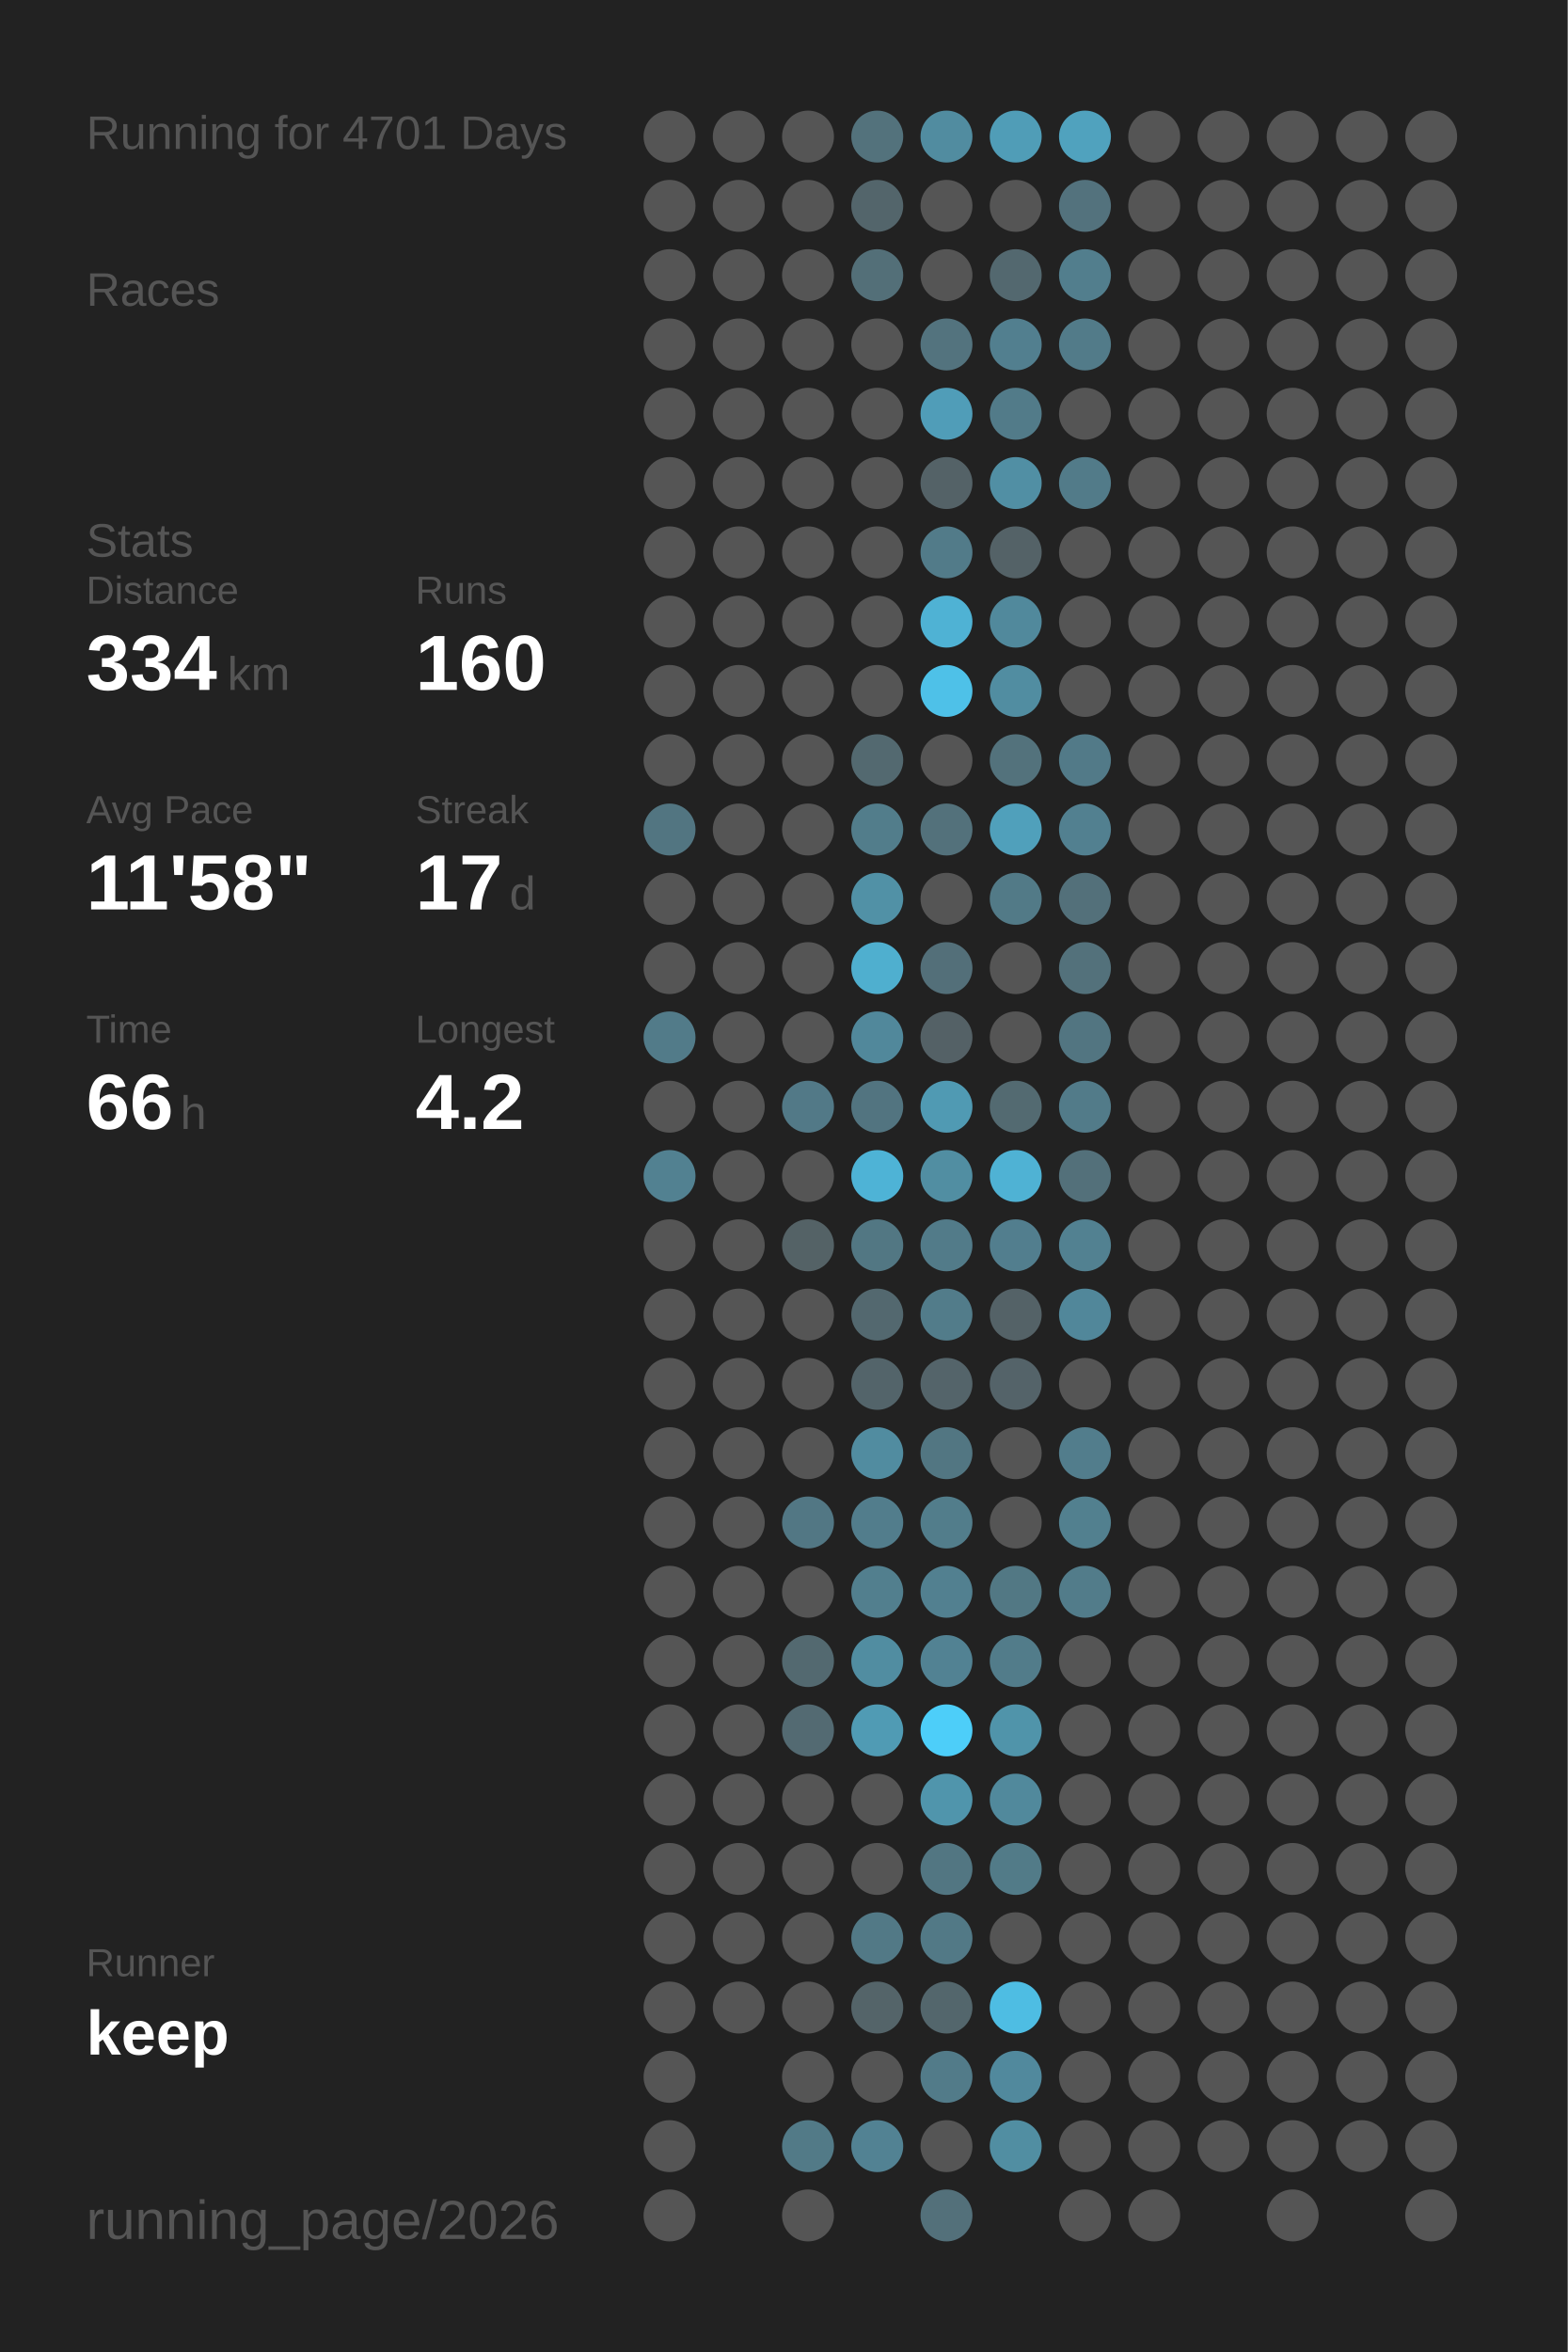
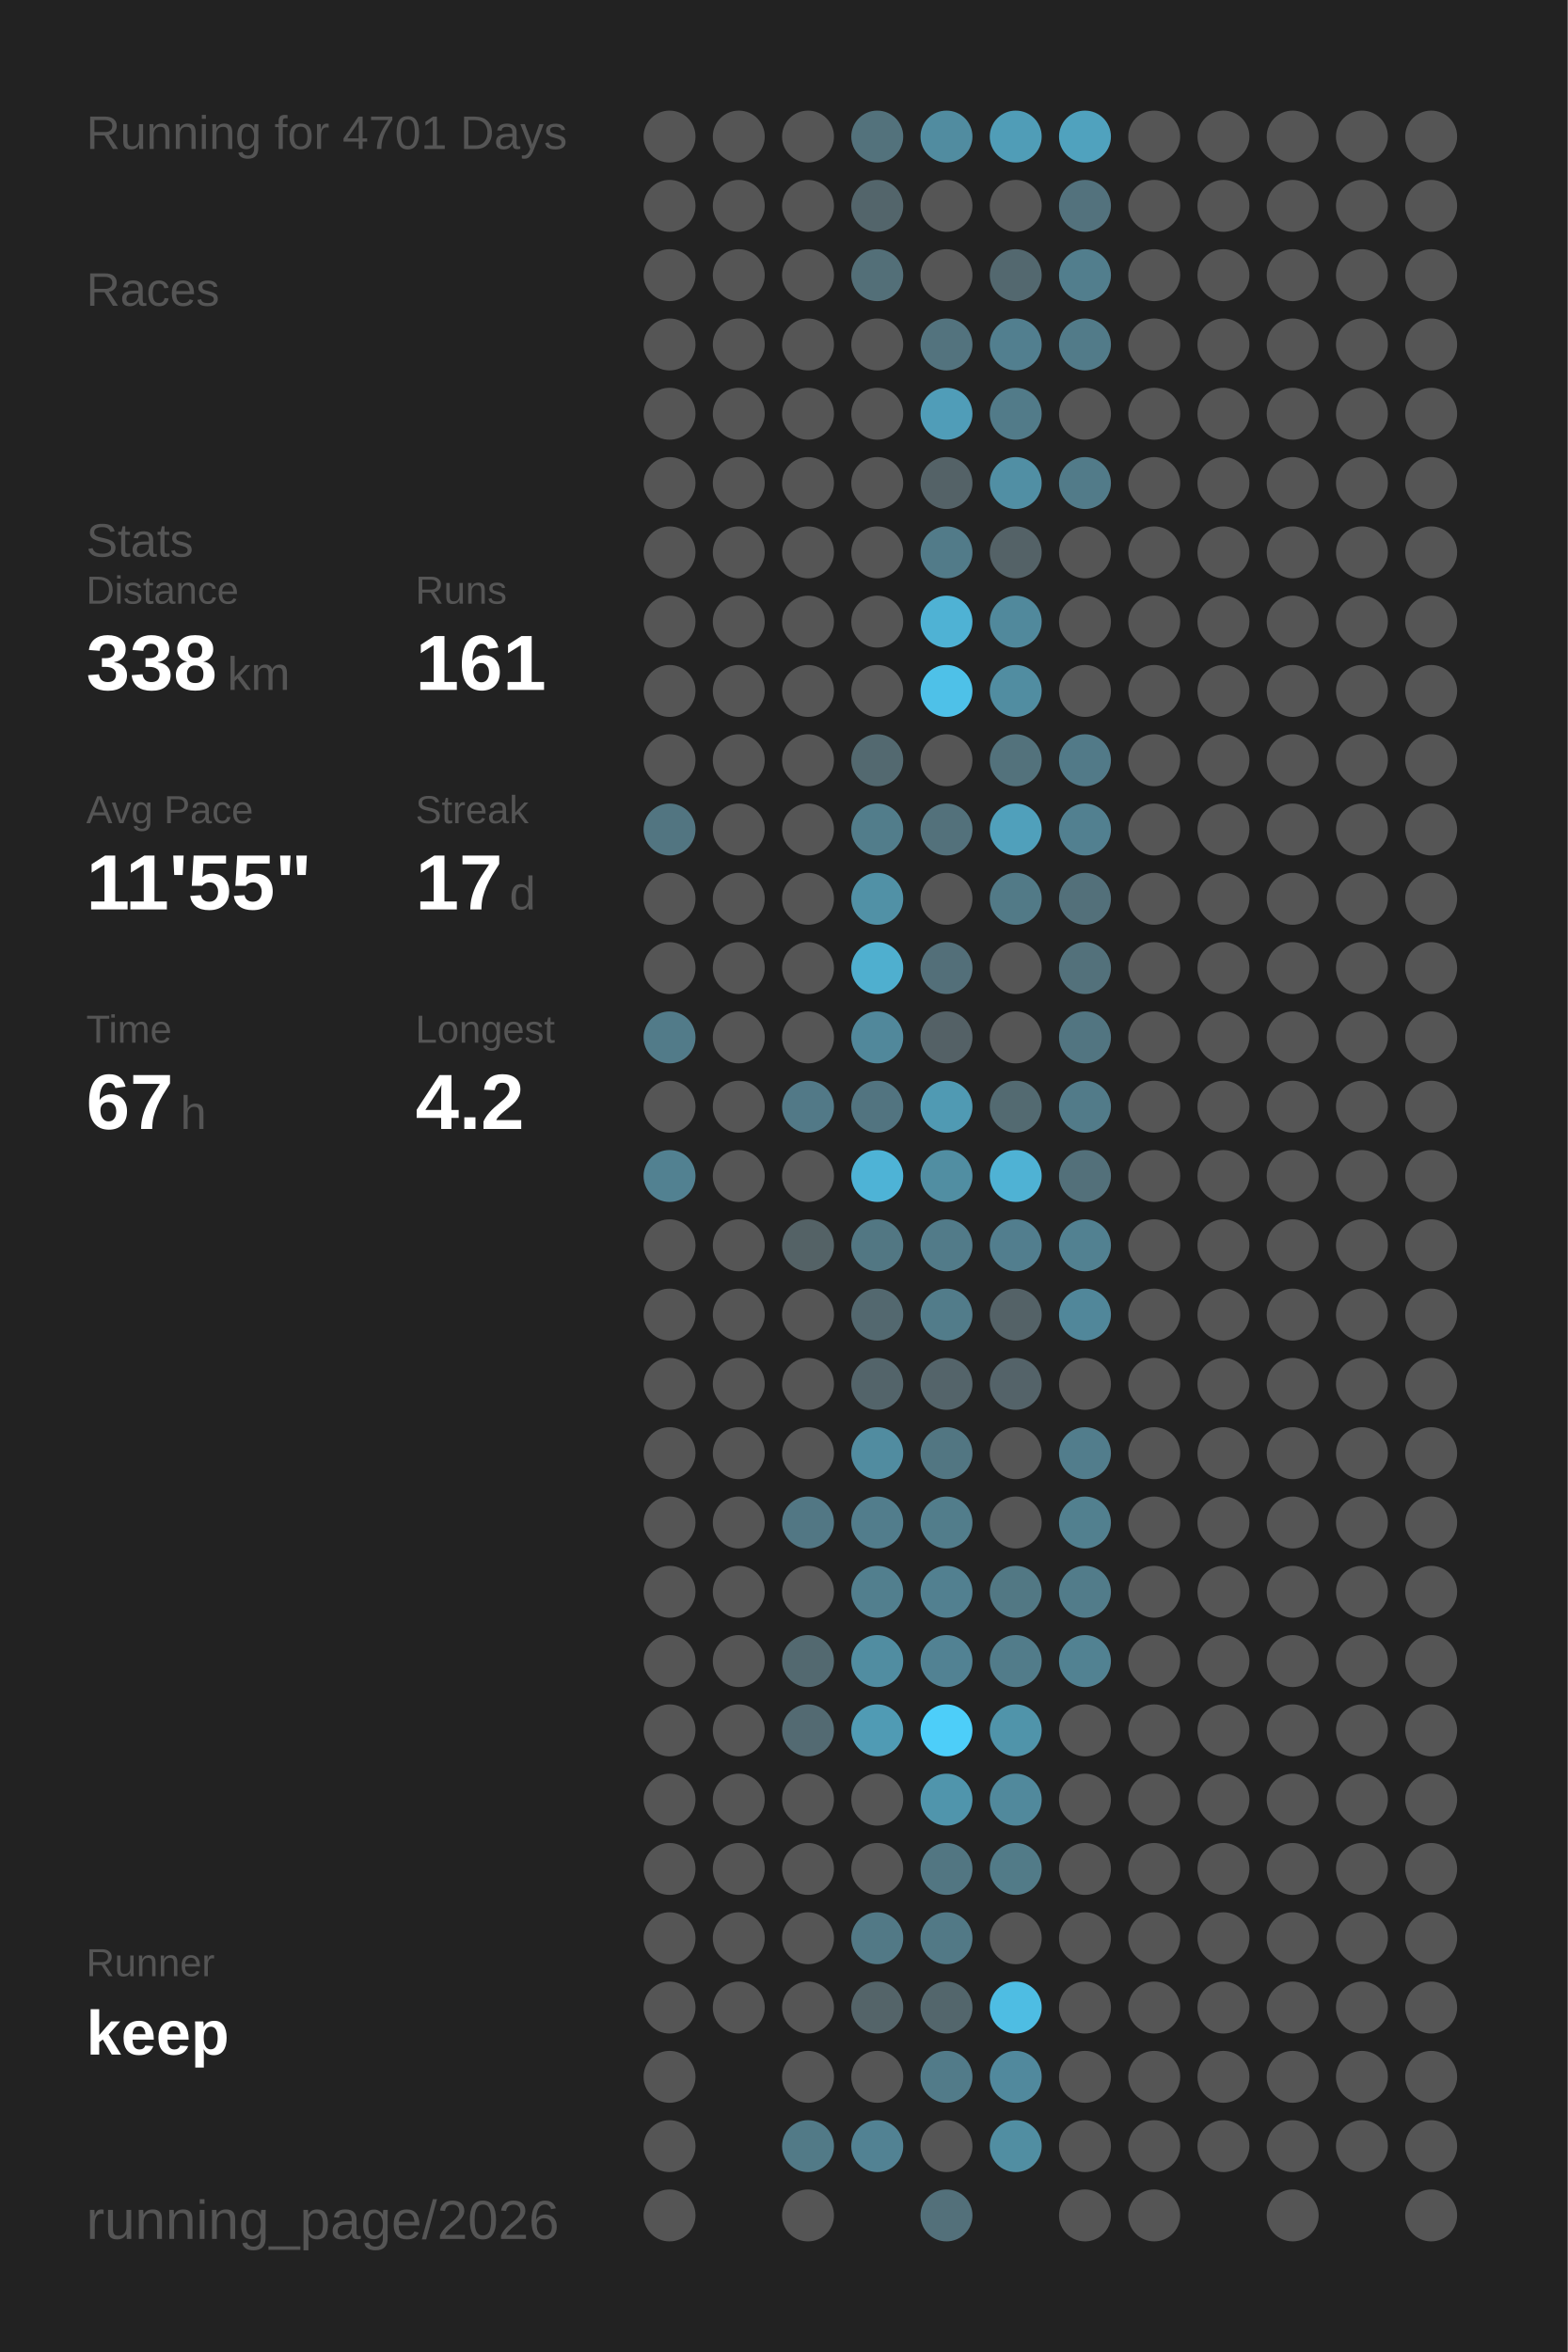
<svg xmlns="http://www.w3.org/2000/svg" baseProfile="full" height="300mm" version="1.1" viewBox="0,0,200,300" width="200mm">
  <defs />
  <rect fill="#222222" height="300" width="200" x="0" y="0" />
  <text fill="#555555" style="font-size:6px; font-family:Arial;" x="11" y="19">Running for 4701 Days</text>
  <text fill="#555555" style="font-size:6px; font-family:Arial;" x="11" y="39">Races</text>
  <text fill="#555555" style="font-size:6px; font-family:Arial;" x="11" y="71">Stats</text>
  <text fill="#555555" style="font-size:5px; font-family:Arial;" x="11" y="77">Distance</text>
-   <text fill="#FFFFFF" style="font-size:10px; font-family:Arial; font-weight:bold;" x="11" y="88">334</text>
+   <text fill="#FFFFFF" style="font-size:10px; font-family:Arial; font-weight:bold;" x="11" y="88">338</text>
  <text fill="#555555" style="font-size:6px; font-family:Arial;" x="29" y="88">km</text>
  <text fill="#555555" style="font-size:5px; font-family:Arial;" x="53" y="77">Runs</text>
-   <text fill="#FFFFFF" style="font-size:10px; font-family:Arial; font-weight:bold;" x="53" y="88">160</text>
+   <text fill="#FFFFFF" style="font-size:10px; font-family:Arial; font-weight:bold;" x="53" y="88">161</text>
  <text fill="#555555" style="font-size:5px; font-family:Arial;" x="11" y="105">Avg Pace</text>
-   <text fill="#FFFFFF" style="font-size:10px; font-family:Arial; font-weight:bold;" x="11" y="116">11'58"</text>
+   <text fill="#FFFFFF" style="font-size:10px; font-family:Arial; font-weight:bold;" x="11" y="116">11'55"</text>
  <text fill="#555555" style="font-size:5px; font-family:Arial;" x="53" y="105">Streak</text>
  <text fill="#FFFFFF" style="font-size:10px; font-family:Arial; font-weight:bold;" x="53" y="116">17</text>
  <text fill="#555555" style="font-size:6px; font-family:Arial;" x="65" y="116">d</text>
  <text fill="#555555" style="font-size:5px; font-family:Arial;" x="11" y="133">Time</text>
-   <text fill="#FFFFFF" style="font-size:10px; font-family:Arial; font-weight:bold;" x="11" y="144">66</text>
+   <text fill="#FFFFFF" style="font-size:10px; font-family:Arial; font-weight:bold;" x="11" y="144">67</text>
  <text fill="#555555" style="font-size:6px; font-family:Arial;" x="23" y="144">h</text>
  <text fill="#555555" style="font-size:5px; font-family:Arial;" x="53" y="133">Longest</text>
  <text fill="#FFFFFF" style="font-size:10px; font-family:Arial; font-weight:bold;" x="53" y="144">4.2</text>
  <text fill="#555555" style="font-size:5px; font-family:Arial;" x="11" y="252.065">Runner</text>
  <text fill="#FFFFFF" style="font-size:8px; font-family:Arial; font-weight:bold;" x="11" y="262.065">keep</text>
  <text fill="#555555" style="font-size:7px; font-family:Arial;" x="11" y="285.581">running_page/2026</text>
  <circle cx="85.417" cy="17.419" fill="#555555" r="3.312" />
  <circle cx="85.417" cy="26.258" fill="#555555" r="3.312" />
  <circle cx="85.417" cy="35.097" fill="#555555" r="3.312" />
  <circle cx="85.417" cy="43.935" fill="#555555" r="3.312" />
  <circle cx="85.417" cy="52.774" fill="#555555" r="3.312" />
  <circle cx="85.417" cy="61.613" fill="#555555" r="3.312" />
  <circle cx="85.417" cy="70.452" fill="#555555" r="3.312" />
  <circle cx="85.417" cy="79.29" fill="#555555" r="3.312" />
  <circle cx="85.417" cy="88.129" fill="#555555" r="3.312" />
  <circle cx="85.417" cy="96.968" fill="#555555" r="3.312" />
  <circle cx="85.417" cy="105.806" fill="#527581" r="3.312" />
  <circle cx="85.417" cy="114.645" fill="#555555" r="3.312" />
  <circle cx="85.417" cy="123.484" fill="#555555" r="3.312" />
  <circle cx="85.417" cy="132.323" fill="#527b89" r="3.312" />
  <circle cx="85.417" cy="141.161" fill="#555555" r="3.312" />
  <circle cx="85.417" cy="150" fill="#528191" r="3.312" />
  <circle cx="85.417" cy="158.839" fill="#555555" r="3.312" />
  <circle cx="85.417" cy="167.677" fill="#555555" r="3.312" />
  <circle cx="85.417" cy="176.516" fill="#555555" r="3.312" />
  <circle cx="85.417" cy="185.355" fill="#555555" r="3.312" />
  <circle cx="85.417" cy="194.194" fill="#555555" r="3.312" />
  <circle cx="85.417" cy="203.032" fill="#555555" r="3.312" />
  <circle cx="85.417" cy="211.871" fill="#555555" r="3.312" />
  <circle cx="85.417" cy="220.71" fill="#555555" r="3.312" />
  <circle cx="85.417" cy="229.548" fill="#555555" r="3.312" />
  <circle cx="85.417" cy="238.387" fill="#555555" r="3.312" />
  <circle cx="85.417" cy="247.226" fill="#555555" r="3.312" />
  <circle cx="85.417" cy="256.065" fill="#555555" r="3.312" />
  <circle cx="85.417" cy="264.903" fill="#555555" r="3.312" />
  <circle cx="85.417" cy="273.742" fill="#555555" r="3.312" />
  <circle cx="85.417" cy="282.581" fill="#555555" r="3.312" />
  <circle cx="94.25" cy="17.419" fill="#555555" r="3.312" />
  <circle cx="94.25" cy="26.258" fill="#555555" r="3.312" />
  <circle cx="94.25" cy="35.097" fill="#555555" r="3.312" />
  <circle cx="94.25" cy="43.935" fill="#555555" r="3.312" />
  <circle cx="94.25" cy="52.774" fill="#555555" r="3.312" />
  <circle cx="94.25" cy="61.613" fill="#555555" r="3.312" />
  <circle cx="94.25" cy="70.452" fill="#555555" r="3.312" />
  <circle cx="94.25" cy="79.29" fill="#555555" r="3.312" />
  <circle cx="94.25" cy="88.129" fill="#555555" r="3.312" />
  <circle cx="94.25" cy="96.968" fill="#555555" r="3.312" />
  <circle cx="94.25" cy="105.806" fill="#555555" r="3.312" />
  <circle cx="94.25" cy="114.645" fill="#555555" r="3.312" />
  <circle cx="94.25" cy="123.484" fill="#555555" r="3.312" />
  <circle cx="94.25" cy="132.323" fill="#555555" r="3.312" />
  <circle cx="94.25" cy="141.161" fill="#555555" r="3.312" />
  <circle cx="94.25" cy="150" fill="#555555" r="3.312" />
  <circle cx="94.25" cy="158.839" fill="#555555" r="3.312" />
  <circle cx="94.25" cy="167.677" fill="#555555" r="3.312" />
  <circle cx="94.25" cy="176.516" fill="#555555" r="3.312" />
  <circle cx="94.25" cy="185.355" fill="#555555" r="3.312" />
  <circle cx="94.25" cy="194.194" fill="#555555" r="3.312" />
  <circle cx="94.25" cy="203.032" fill="#555555" r="3.312" />
  <circle cx="94.25" cy="211.871" fill="#555555" r="3.312" />
  <circle cx="94.25" cy="220.71" fill="#555555" r="3.312" />
  <circle cx="94.25" cy="229.548" fill="#555555" r="3.312" />
  <circle cx="94.25" cy="238.387" fill="#555555" r="3.312" />
  <circle cx="94.25" cy="247.226" fill="#555555" r="3.312" />
  <circle cx="94.25" cy="256.065" fill="#555555" r="3.312" />
  <circle cx="103.083" cy="17.419" fill="#555555" r="3.312" />
  <circle cx="103.083" cy="26.258" fill="#555555" r="3.312" />
  <circle cx="103.083" cy="35.097" fill="#555555" r="3.312" />
  <circle cx="103.083" cy="43.935" fill="#555555" r="3.312" />
  <circle cx="103.083" cy="52.774" fill="#555555" r="3.312" />
  <circle cx="103.083" cy="61.613" fill="#555555" r="3.312" />
  <circle cx="103.083" cy="70.452" fill="#555555" r="3.312" />
  <circle cx="103.083" cy="79.29" fill="#555555" r="3.312" />
  <circle cx="103.083" cy="88.129" fill="#555555" r="3.312" />
  <circle cx="103.083" cy="96.968" fill="#555555" r="3.312" />
  <circle cx="103.083" cy="105.806" fill="#555555" r="3.312" />
  <circle cx="103.083" cy="114.645" fill="#555555" r="3.312" />
  <circle cx="103.083" cy="123.484" fill="#555555" r="3.312" />
  <circle cx="103.083" cy="132.323" fill="#555555" r="3.312" />
  <circle cx="103.083" cy="141.161" fill="#527987" r="3.312" />
  <circle cx="103.083" cy="150" fill="#555555" r="3.312" />
  <circle cx="103.083" cy="158.839" fill="#546266" r="3.312" />
  <circle cx="103.083" cy="167.677" fill="#555555" r="3.312" />
  <circle cx="103.083" cy="176.516" fill="#555555" r="3.312" />
  <circle cx="103.083" cy="185.355" fill="#555555" r="3.312" />
  <circle cx="103.083" cy="194.194" fill="#527784" r="3.312" />
  <circle cx="103.083" cy="203.032" fill="#555555" r="3.312" />
  <circle cx="103.083" cy="211.871" fill="#536970" r="3.312" />
  <circle cx="103.083" cy="220.71" fill="#536a72" r="3.312" />
  <circle cx="103.083" cy="229.548" fill="#555555" r="3.312" />
  <circle cx="103.083" cy="238.387" fill="#555555" r="3.312" />
  <circle cx="103.083" cy="247.226" fill="#555555" r="3.312" />
  <circle cx="103.083" cy="256.065" fill="#555555" r="3.312" />
  <circle cx="103.083" cy="264.903" fill="#555555" r="3.312" />
  <circle cx="103.083" cy="273.742" fill="#527a87" r="3.312" />
  <circle cx="103.083" cy="282.581" fill="#555555" r="3.312" />
  <circle cx="111.917" cy="17.419" fill="#53727c" r="3.312" />
  <circle cx="111.917" cy="26.258" fill="#53656b" r="3.312" />
  <circle cx="111.917" cy="35.097" fill="#536f78" r="3.312" />
  <circle cx="111.917" cy="43.935" fill="#555555" r="3.312" />
  <circle cx="111.917" cy="52.774" fill="#555555" r="3.312" />
  <circle cx="111.917" cy="61.613" fill="#555555" r="3.312" />
  <circle cx="111.917" cy="70.452" fill="#555555" r="3.312" />
  <circle cx="111.917" cy="79.29" fill="#555555" r="3.312" />
  <circle cx="111.917" cy="88.129" fill="#555555" r="3.312" />
  <circle cx="111.917" cy="96.968" fill="#536970" r="3.312" />
  <circle cx="111.917" cy="105.806" fill="#527d8b" r="3.312" />
  <circle cx="111.917" cy="114.645" fill="#5191a6" r="3.312" />
  <circle cx="111.917" cy="123.484" fill="#4fafcf" r="3.312" />
  <circle cx="111.917" cy="132.323" fill="#51889b" r="3.312" />
  <circle cx="111.917" cy="141.161" fill="#527480" r="3.312" />
  <circle cx="111.917" cy="150" fill="#4eb3d6" r="3.312" />
  <circle cx="111.917" cy="158.839" fill="#527783" r="3.312" />
  <circle cx="111.917" cy="167.677" fill="#53686f" r="3.312" />
  <circle cx="111.917" cy="176.516" fill="#53646a" r="3.312" />
  <circle cx="111.917" cy="185.355" fill="#518ca0" r="3.312" />
  <circle cx="111.917" cy="194.194" fill="#527d8c" r="3.312" />
  <circle cx="111.917" cy="203.032" fill="#527f8e" r="3.312" />
  <circle cx="111.917" cy="211.871" fill="#518da1" r="3.312" />
  <circle cx="111.917" cy="220.71" fill="#509bb4" r="3.312" />
  <circle cx="111.917" cy="229.548" fill="#555555" r="3.312" />
  <circle cx="111.917" cy="238.387" fill="#555555" r="3.312" />
  <circle cx="111.917" cy="247.226" fill="#527986" r="3.312" />
  <circle cx="111.917" cy="256.065" fill="#546469" r="3.312" />
  <circle cx="111.917" cy="264.903" fill="#555555" r="3.312" />
  <circle cx="111.917" cy="273.742" fill="#528293" r="3.312" />
  <circle cx="120.75" cy="17.419" fill="#518ca0" r="3.312" />
  <circle cx="120.75" cy="26.258" fill="#555555" r="3.312" />
  <circle cx="120.75" cy="35.097" fill="#555555" r="3.312" />
  <circle cx="120.75" cy="43.935" fill="#53737e" r="3.312" />
  <circle cx="120.75" cy="52.774" fill="#509db8" r="3.312" />
  <circle cx="120.75" cy="61.613" fill="#546267" r="3.312" />
  <circle cx="120.75" cy="70.452" fill="#527b89" r="3.312" />
  <circle cx="120.75" cy="79.29" fill="#4fb2d4" r="3.312" />
  <circle cx="120.75" cy="88.129" fill="#4ec1e8" r="3.312" />
  <circle cx="120.75" cy="96.968" fill="#555555" r="3.312" />
  <circle cx="120.75" cy="105.806" fill="#53717b" r="3.312" />
  <circle cx="120.75" cy="114.645" fill="#555555" r="3.312" />
  <circle cx="120.75" cy="123.484" fill="#536f79" r="3.312" />
  <circle cx="120.75" cy="132.323" fill="#546166" r="3.312" />
  <circle cx="120.75" cy="141.161" fill="#509ab3" r="3.312" />
  <circle cx="120.75" cy="150" fill="#518ea2" r="3.312" />
  <circle cx="120.75" cy="158.839" fill="#527b89" r="3.312" />
  <circle cx="120.75" cy="167.677" fill="#527c8a" r="3.312" />
  <circle cx="120.75" cy="176.516" fill="#54646a" r="3.312" />
  <circle cx="120.75" cy="185.355" fill="#527682" r="3.312" />
  <circle cx="120.75" cy="194.194" fill="#527d8b" r="3.312" />
  <circle cx="120.75" cy="203.032" fill="#528090" r="3.312" />
  <circle cx="120.75" cy="211.871" fill="#528293" r="3.312" />
  <circle cx="120.75" cy="220.71" fill="#4dcef9" r="3.312" />
  <circle cx="120.75" cy="229.548" fill="#5095ac" r="3.312" />
  <circle cx="120.75" cy="238.387" fill="#527682" r="3.312" />
  <circle cx="120.75" cy="247.226" fill="#527986" r="3.312" />
  <circle cx="120.75" cy="256.065" fill="#53666c" r="3.312" />
  <circle cx="120.75" cy="264.903" fill="#527b89" r="3.312" />
  <circle cx="120.75" cy="273.742" fill="#555555" r="3.312" />
  <circle cx="120.75" cy="282.581" fill="#53707a" r="3.312" />
  <circle cx="129.583" cy="17.419" fill="#509db7" r="3.312" />
  <circle cx="129.583" cy="26.258" fill="#555555" r="3.312" />
  <circle cx="129.583" cy="35.097" fill="#53686f" r="3.312" />
  <circle cx="129.583" cy="43.935" fill="#527f8f" r="3.312" />
  <circle cx="129.583" cy="52.774" fill="#527b89" r="3.312" />
  <circle cx="129.583" cy="61.613" fill="#518fa4" r="3.312" />
  <circle cx="129.583" cy="70.452" fill="#546267" r="3.312" />
  <circle cx="129.583" cy="79.29" fill="#51899c" r="3.312" />
  <circle cx="129.583" cy="88.129" fill="#518da1" r="3.312" />
  <circle cx="129.583" cy="96.968" fill="#53727c" r="3.312" />
  <circle cx="129.583" cy="105.806" fill="#50a0bb" r="3.312" />
  <circle cx="129.583" cy="114.645" fill="#527a87" r="3.312" />
  <circle cx="129.583" cy="123.484" fill="#555555" r="3.312" />
  <circle cx="129.583" cy="132.323" fill="#555555" r="3.312" />
  <circle cx="129.583" cy="141.161" fill="#536a71" r="3.312" />
  <circle cx="129.583" cy="150" fill="#4fb2d4" r="3.312" />
  <circle cx="129.583" cy="158.839" fill="#527e8e" r="3.312" />
  <circle cx="129.583" cy="167.677" fill="#546267" r="3.312" />
  <circle cx="129.583" cy="176.516" fill="#546369" r="3.312" />
  <circle cx="129.583" cy="185.355" fill="#555555" r="3.312" />
  <circle cx="129.583" cy="194.194" fill="#555555" r="3.312" />
  <circle cx="129.583" cy="203.032" fill="#527884" r="3.312" />
  <circle cx="129.583" cy="211.871" fill="#527c8a" r="3.312" />
  <circle cx="129.583" cy="220.71" fill="#5094aa" r="3.312" />
  <circle cx="129.583" cy="229.548" fill="#51899c" r="3.312" />
  <circle cx="129.583" cy="238.387" fill="#527b88" r="3.312" />
  <circle cx="129.583" cy="247.226" fill="#555555" r="3.312" />
  <circle cx="129.583" cy="256.065" fill="#4ebde3" r="3.312" />
  <circle cx="129.583" cy="264.903" fill="#51899d" r="3.312" />
  <circle cx="129.583" cy="273.742" fill="#518ea2" r="3.312" />
  <circle cx="138.417" cy="17.419" fill="#50a2be" r="3.312" />
  <circle cx="138.417" cy="26.258" fill="#53727d" r="3.312" />
  <circle cx="138.417" cy="35.097" fill="#527e8d" r="3.312" />
  <circle cx="138.417" cy="43.935" fill="#527b89" r="3.312" />
  <circle cx="138.417" cy="52.774" fill="#555555" r="3.312" />
  <circle cx="138.417" cy="61.613" fill="#527b89" r="3.312" />
  <circle cx="138.417" cy="70.452" fill="#555555" r="3.312" />
  <circle cx="138.417" cy="79.29" fill="#555555" r="3.312" />
  <circle cx="138.417" cy="88.129" fill="#555555" r="3.312" />
  <circle cx="138.417" cy="96.968" fill="#527a88" r="3.312" />
  <circle cx="138.417" cy="105.806" fill="#528090" r="3.312" />
  <circle cx="138.417" cy="114.645" fill="#53707a" r="3.312" />
  <circle cx="138.417" cy="123.484" fill="#53717b" r="3.312" />
  <circle cx="138.417" cy="132.323" fill="#527581" r="3.312" />
  <circle cx="138.417" cy="141.161" fill="#527b89" r="3.312" />
  <circle cx="138.417" cy="150" fill="#53707a" r="3.312" />
  <circle cx="138.417" cy="158.839" fill="#528191" r="3.312" />
  <circle cx="138.417" cy="167.677" fill="#51879a" r="3.312" />
  <circle cx="138.417" cy="176.516" fill="#555555" r="3.312" />
  <circle cx="138.417" cy="185.355" fill="#527d8c" r="3.312" />
  <circle cx="138.417" cy="194.194" fill="#52808f" r="3.312" />
  <circle cx="138.417" cy="203.032" fill="#527c8a" r="3.312" />
-   <circle cx="138.417" cy="211.871" fill="#555555" r="3.312" />
+   <circle cx="138.417" cy="211.871" fill="#528292" r="3.312" />
  <circle cx="138.417" cy="220.71" fill="#555555" r="3.312" />
  <circle cx="138.417" cy="229.548" fill="#555555" r="3.312" />
  <circle cx="138.417" cy="238.387" fill="#555555" r="3.312" />
  <circle cx="138.417" cy="247.226" fill="#555555" r="3.312" />
  <circle cx="138.417" cy="256.065" fill="#555555" r="3.312" />
  <circle cx="138.417" cy="264.903" fill="#555555" r="3.312" />
  <circle cx="138.417" cy="273.742" fill="#555555" r="3.312" />
  <circle cx="138.417" cy="282.581" fill="#555555" r="3.312" />
  <circle cx="147.25" cy="17.419" fill="#555555" r="3.312" />
  <circle cx="147.25" cy="26.258" fill="#555555" r="3.312" />
  <circle cx="147.25" cy="35.097" fill="#555555" r="3.312" />
  <circle cx="147.25" cy="43.935" fill="#555555" r="3.312" />
  <circle cx="147.25" cy="52.774" fill="#555555" r="3.312" />
  <circle cx="147.25" cy="61.613" fill="#555555" r="3.312" />
  <circle cx="147.25" cy="70.452" fill="#555555" r="3.312" />
  <circle cx="147.25" cy="79.29" fill="#555555" r="3.312" />
  <circle cx="147.25" cy="88.129" fill="#555555" r="3.312" />
  <circle cx="147.25" cy="96.968" fill="#555555" r="3.312" />
  <circle cx="147.25" cy="105.806" fill="#555555" r="3.312" />
  <circle cx="147.25" cy="114.645" fill="#555555" r="3.312" />
  <circle cx="147.25" cy="123.484" fill="#555555" r="3.312" />
  <circle cx="147.25" cy="132.323" fill="#555555" r="3.312" />
  <circle cx="147.25" cy="141.161" fill="#555555" r="3.312" />
  <circle cx="147.25" cy="150" fill="#555555" r="3.312" />
  <circle cx="147.25" cy="158.839" fill="#555555" r="3.312" />
  <circle cx="147.25" cy="167.677" fill="#555555" r="3.312" />
  <circle cx="147.25" cy="176.516" fill="#555555" r="3.312" />
  <circle cx="147.25" cy="185.355" fill="#555555" r="3.312" />
  <circle cx="147.25" cy="194.194" fill="#555555" r="3.312" />
  <circle cx="147.25" cy="203.032" fill="#555555" r="3.312" />
  <circle cx="147.25" cy="211.871" fill="#555555" r="3.312" />
  <circle cx="147.25" cy="220.71" fill="#555555" r="3.312" />
  <circle cx="147.25" cy="229.548" fill="#555555" r="3.312" />
  <circle cx="147.25" cy="238.387" fill="#555555" r="3.312" />
  <circle cx="147.25" cy="247.226" fill="#555555" r="3.312" />
  <circle cx="147.25" cy="256.065" fill="#555555" r="3.312" />
  <circle cx="147.25" cy="264.903" fill="#555555" r="3.312" />
  <circle cx="147.25" cy="273.742" fill="#555555" r="3.312" />
  <circle cx="147.25" cy="282.581" fill="#555555" r="3.312" />
  <circle cx="156.083" cy="17.419" fill="#555555" r="3.312" />
  <circle cx="156.083" cy="26.258" fill="#555555" r="3.312" />
  <circle cx="156.083" cy="35.097" fill="#555555" r="3.312" />
  <circle cx="156.083" cy="43.935" fill="#555555" r="3.312" />
  <circle cx="156.083" cy="52.774" fill="#555555" r="3.312" />
  <circle cx="156.083" cy="61.613" fill="#555555" r="3.312" />
  <circle cx="156.083" cy="70.452" fill="#555555" r="3.312" />
  <circle cx="156.083" cy="79.29" fill="#555555" r="3.312" />
  <circle cx="156.083" cy="88.129" fill="#555555" r="3.312" />
  <circle cx="156.083" cy="96.968" fill="#555555" r="3.312" />
  <circle cx="156.083" cy="105.806" fill="#555555" r="3.312" />
  <circle cx="156.083" cy="114.645" fill="#555555" r="3.312" />
  <circle cx="156.083" cy="123.484" fill="#555555" r="3.312" />
  <circle cx="156.083" cy="132.323" fill="#555555" r="3.312" />
  <circle cx="156.083" cy="141.161" fill="#555555" r="3.312" />
  <circle cx="156.083" cy="150" fill="#555555" r="3.312" />
  <circle cx="156.083" cy="158.839" fill="#555555" r="3.312" />
  <circle cx="156.083" cy="167.677" fill="#555555" r="3.312" />
  <circle cx="156.083" cy="176.516" fill="#555555" r="3.312" />
  <circle cx="156.083" cy="185.355" fill="#555555" r="3.312" />
  <circle cx="156.083" cy="194.194" fill="#555555" r="3.312" />
  <circle cx="156.083" cy="203.032" fill="#555555" r="3.312" />
  <circle cx="156.083" cy="211.871" fill="#555555" r="3.312" />
  <circle cx="156.083" cy="220.71" fill="#555555" r="3.312" />
  <circle cx="156.083" cy="229.548" fill="#555555" r="3.312" />
  <circle cx="156.083" cy="238.387" fill="#555555" r="3.312" />
  <circle cx="156.083" cy="247.226" fill="#555555" r="3.312" />
  <circle cx="156.083" cy="256.065" fill="#555555" r="3.312" />
  <circle cx="156.083" cy="264.903" fill="#555555" r="3.312" />
  <circle cx="156.083" cy="273.742" fill="#555555" r="3.312" />
  <circle cx="164.917" cy="17.419" fill="#555555" r="3.312" />
  <circle cx="164.917" cy="26.258" fill="#555555" r="3.312" />
  <circle cx="164.917" cy="35.097" fill="#555555" r="3.312" />
  <circle cx="164.917" cy="43.935" fill="#555555" r="3.312" />
  <circle cx="164.917" cy="52.774" fill="#555555" r="3.312" />
  <circle cx="164.917" cy="61.613" fill="#555555" r="3.312" />
  <circle cx="164.917" cy="70.452" fill="#555555" r="3.312" />
  <circle cx="164.917" cy="79.29" fill="#555555" r="3.312" />
  <circle cx="164.917" cy="88.129" fill="#555555" r="3.312" />
  <circle cx="164.917" cy="96.968" fill="#555555" r="3.312" />
  <circle cx="164.917" cy="105.806" fill="#555555" r="3.312" />
  <circle cx="164.917" cy="114.645" fill="#555555" r="3.312" />
  <circle cx="164.917" cy="123.484" fill="#555555" r="3.312" />
  <circle cx="164.917" cy="132.323" fill="#555555" r="3.312" />
  <circle cx="164.917" cy="141.161" fill="#555555" r="3.312" />
  <circle cx="164.917" cy="150" fill="#555555" r="3.312" />
  <circle cx="164.917" cy="158.839" fill="#555555" r="3.312" />
  <circle cx="164.917" cy="167.677" fill="#555555" r="3.312" />
  <circle cx="164.917" cy="176.516" fill="#555555" r="3.312" />
  <circle cx="164.917" cy="185.355" fill="#555555" r="3.312" />
  <circle cx="164.917" cy="194.194" fill="#555555" r="3.312" />
  <circle cx="164.917" cy="203.032" fill="#555555" r="3.312" />
  <circle cx="164.917" cy="211.871" fill="#555555" r="3.312" />
  <circle cx="164.917" cy="220.71" fill="#555555" r="3.312" />
  <circle cx="164.917" cy="229.548" fill="#555555" r="3.312" />
  <circle cx="164.917" cy="238.387" fill="#555555" r="3.312" />
  <circle cx="164.917" cy="247.226" fill="#555555" r="3.312" />
  <circle cx="164.917" cy="256.065" fill="#555555" r="3.312" />
  <circle cx="164.917" cy="264.903" fill="#555555" r="3.312" />
  <circle cx="164.917" cy="273.742" fill="#555555" r="3.312" />
  <circle cx="164.917" cy="282.581" fill="#555555" r="3.312" />
  <circle cx="173.75" cy="17.419" fill="#555555" r="3.312" />
  <circle cx="173.75" cy="26.258" fill="#555555" r="3.312" />
  <circle cx="173.75" cy="35.097" fill="#555555" r="3.312" />
  <circle cx="173.75" cy="43.935" fill="#555555" r="3.312" />
  <circle cx="173.75" cy="52.774" fill="#555555" r="3.312" />
  <circle cx="173.75" cy="61.613" fill="#555555" r="3.312" />
  <circle cx="173.75" cy="70.452" fill="#555555" r="3.312" />
  <circle cx="173.75" cy="79.29" fill="#555555" r="3.312" />
  <circle cx="173.75" cy="88.129" fill="#555555" r="3.312" />
  <circle cx="173.75" cy="96.968" fill="#555555" r="3.312" />
  <circle cx="173.75" cy="105.806" fill="#555555" r="3.312" />
  <circle cx="173.75" cy="114.645" fill="#555555" r="3.312" />
  <circle cx="173.75" cy="123.484" fill="#555555" r="3.312" />
  <circle cx="173.75" cy="132.323" fill="#555555" r="3.312" />
  <circle cx="173.75" cy="141.161" fill="#555555" r="3.312" />
  <circle cx="173.75" cy="150" fill="#555555" r="3.312" />
  <circle cx="173.75" cy="158.839" fill="#555555" r="3.312" />
  <circle cx="173.75" cy="167.677" fill="#555555" r="3.312" />
  <circle cx="173.75" cy="176.516" fill="#555555" r="3.312" />
  <circle cx="173.75" cy="185.355" fill="#555555" r="3.312" />
  <circle cx="173.75" cy="194.194" fill="#555555" r="3.312" />
  <circle cx="173.75" cy="203.032" fill="#555555" r="3.312" />
  <circle cx="173.75" cy="211.871" fill="#555555" r="3.312" />
  <circle cx="173.75" cy="220.71" fill="#555555" r="3.312" />
  <circle cx="173.75" cy="229.548" fill="#555555" r="3.312" />
  <circle cx="173.75" cy="238.387" fill="#555555" r="3.312" />
  <circle cx="173.75" cy="247.226" fill="#555555" r="3.312" />
  <circle cx="173.75" cy="256.065" fill="#555555" r="3.312" />
  <circle cx="173.75" cy="264.903" fill="#555555" r="3.312" />
  <circle cx="173.75" cy="273.742" fill="#555555" r="3.312" />
  <circle cx="182.583" cy="17.419" fill="#555555" r="3.312" />
  <circle cx="182.583" cy="26.258" fill="#555555" r="3.312" />
  <circle cx="182.583" cy="35.097" fill="#555555" r="3.312" />
  <circle cx="182.583" cy="43.935" fill="#555555" r="3.312" />
  <circle cx="182.583" cy="52.774" fill="#555555" r="3.312" />
  <circle cx="182.583" cy="61.613" fill="#555555" r="3.312" />
  <circle cx="182.583" cy="70.452" fill="#555555" r="3.312" />
  <circle cx="182.583" cy="79.29" fill="#555555" r="3.312" />
  <circle cx="182.583" cy="88.129" fill="#555555" r="3.312" />
  <circle cx="182.583" cy="96.968" fill="#555555" r="3.312" />
  <circle cx="182.583" cy="105.806" fill="#555555" r="3.312" />
  <circle cx="182.583" cy="114.645" fill="#555555" r="3.312" />
  <circle cx="182.583" cy="123.484" fill="#555555" r="3.312" />
  <circle cx="182.583" cy="132.323" fill="#555555" r="3.312" />
  <circle cx="182.583" cy="141.161" fill="#555555" r="3.312" />
  <circle cx="182.583" cy="150" fill="#555555" r="3.312" />
  <circle cx="182.583" cy="158.839" fill="#555555" r="3.312" />
  <circle cx="182.583" cy="167.677" fill="#555555" r="3.312" />
  <circle cx="182.583" cy="176.516" fill="#555555" r="3.312" />
  <circle cx="182.583" cy="185.355" fill="#555555" r="3.312" />
  <circle cx="182.583" cy="194.194" fill="#555555" r="3.312" />
  <circle cx="182.583" cy="203.032" fill="#555555" r="3.312" />
  <circle cx="182.583" cy="211.871" fill="#555555" r="3.312" />
  <circle cx="182.583" cy="220.71" fill="#555555" r="3.312" />
  <circle cx="182.583" cy="229.548" fill="#555555" r="3.312" />
  <circle cx="182.583" cy="238.387" fill="#555555" r="3.312" />
  <circle cx="182.583" cy="247.226" fill="#555555" r="3.312" />
  <circle cx="182.583" cy="256.065" fill="#555555" r="3.312" />
  <circle cx="182.583" cy="264.903" fill="#555555" r="3.312" />
  <circle cx="182.583" cy="273.742" fill="#555555" r="3.312" />
  <circle cx="182.583" cy="282.581" fill="#555555" r="3.312" />
</svg>
